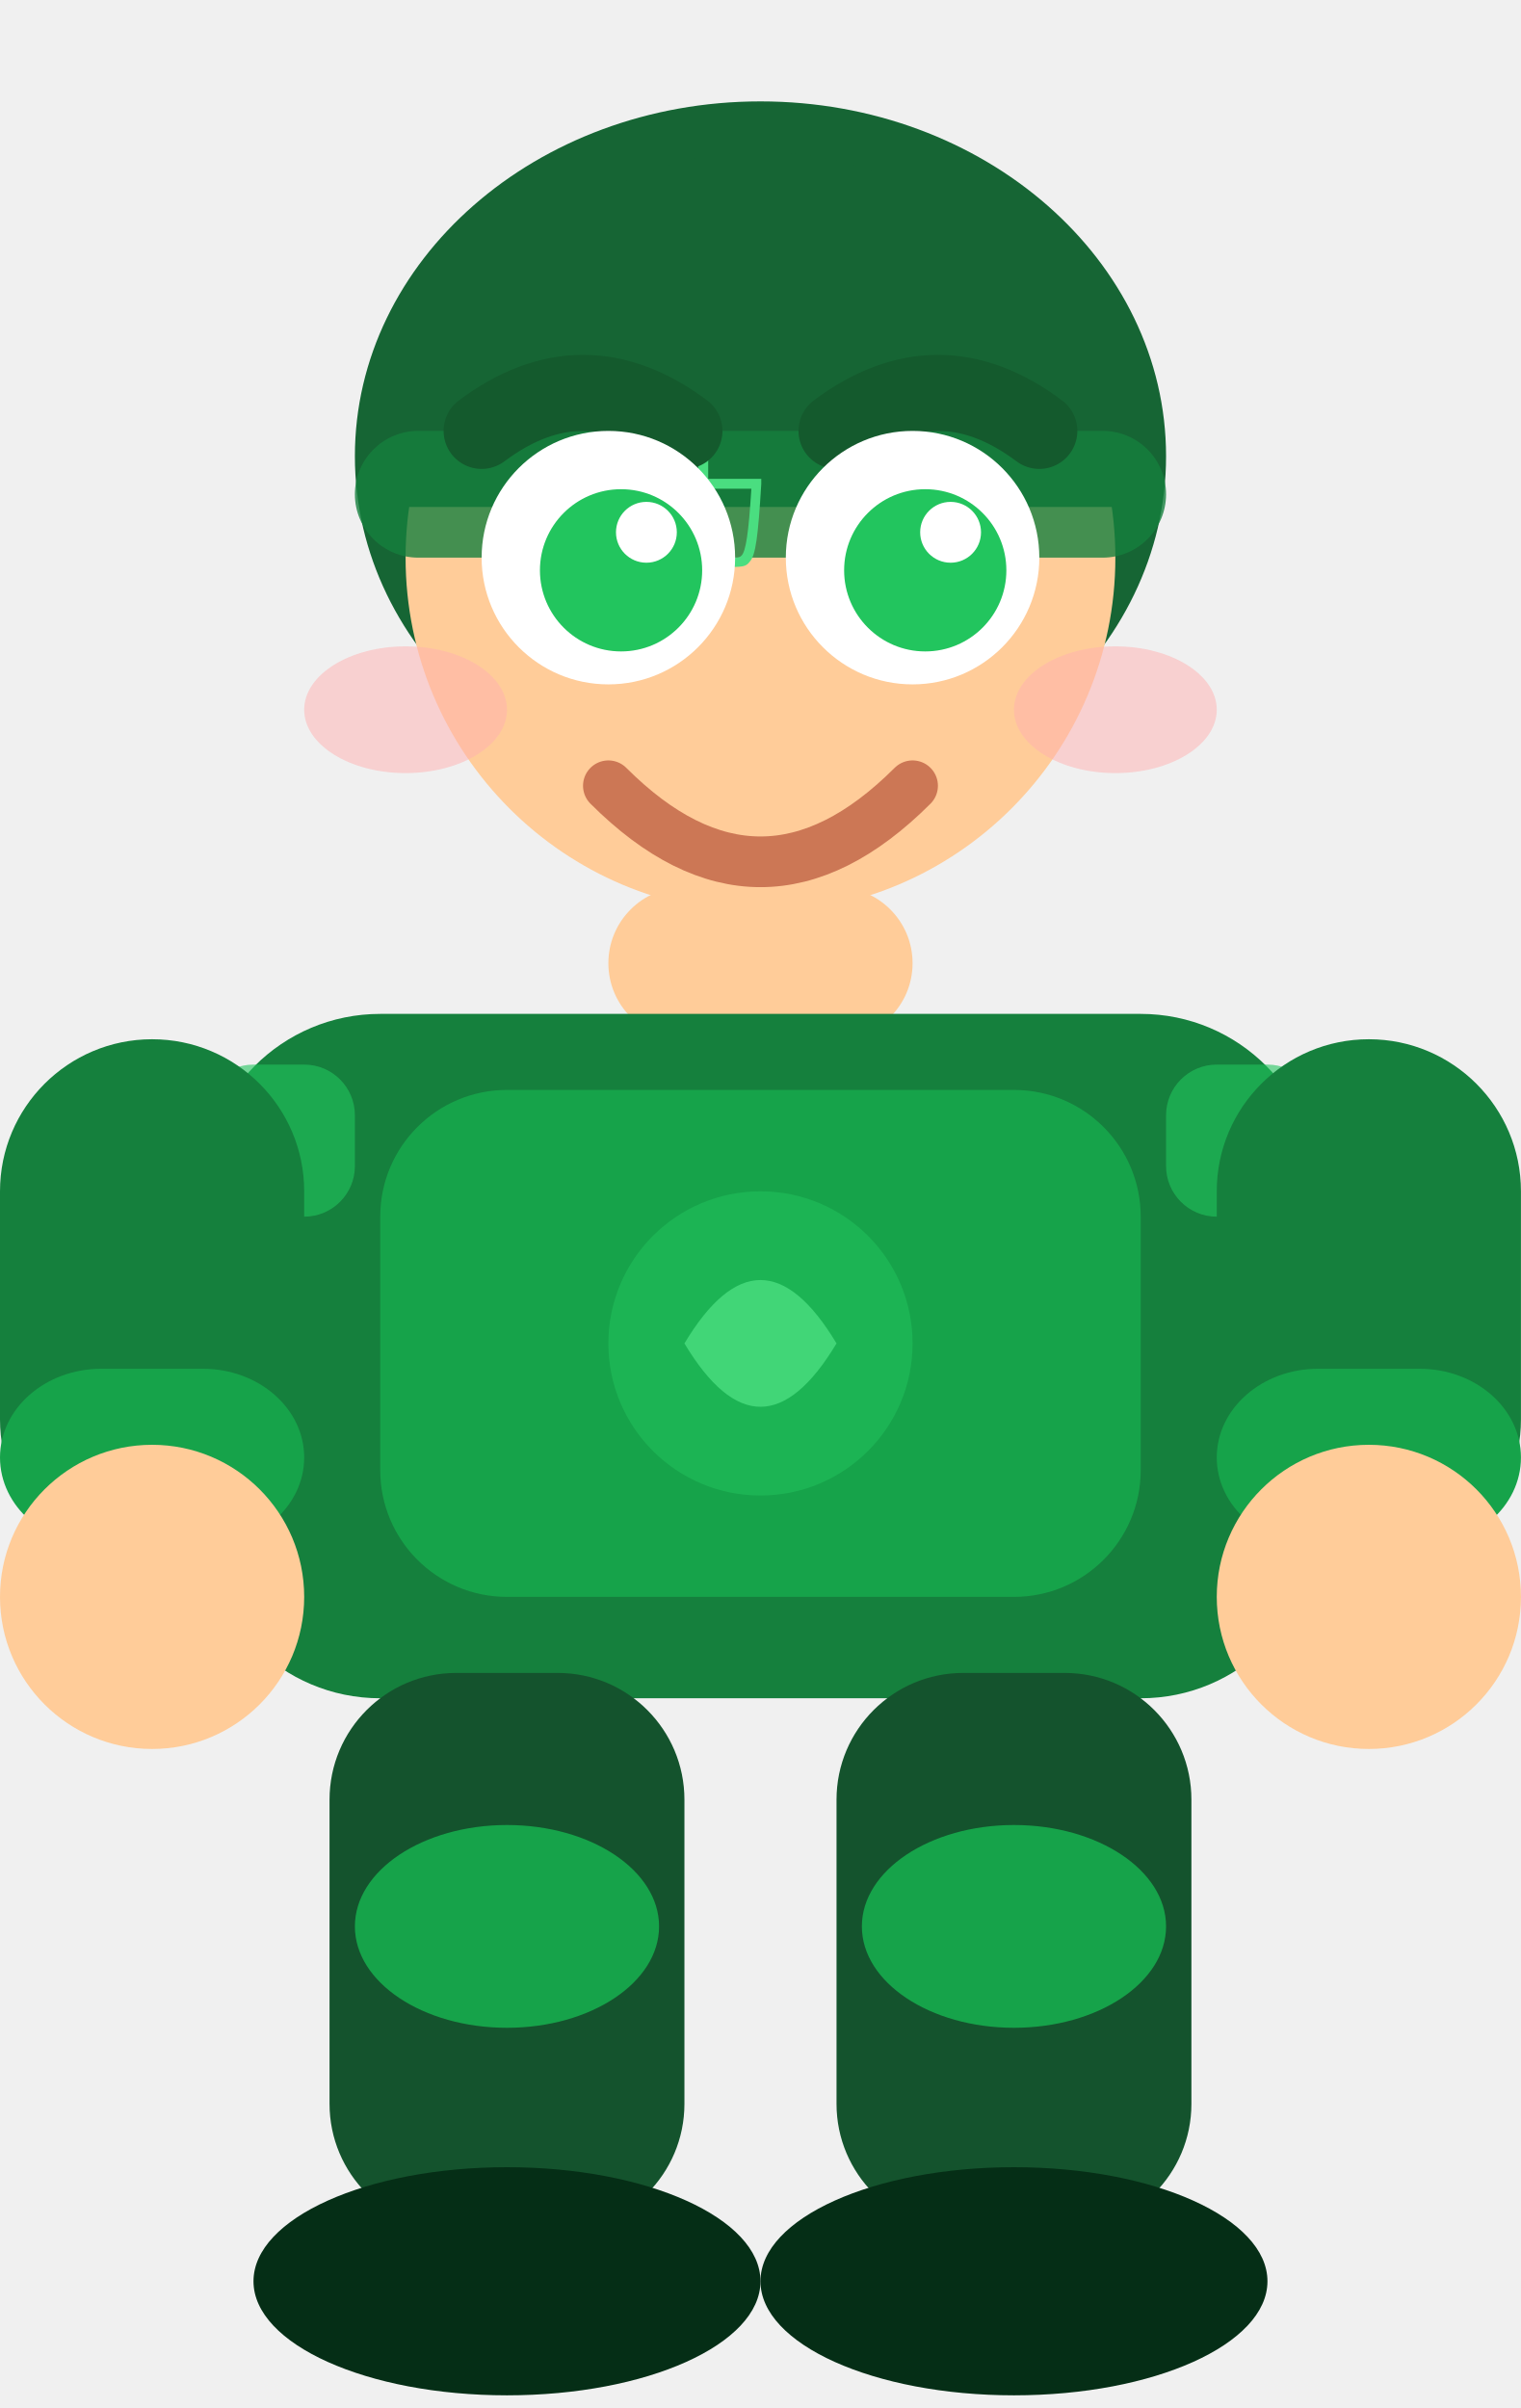
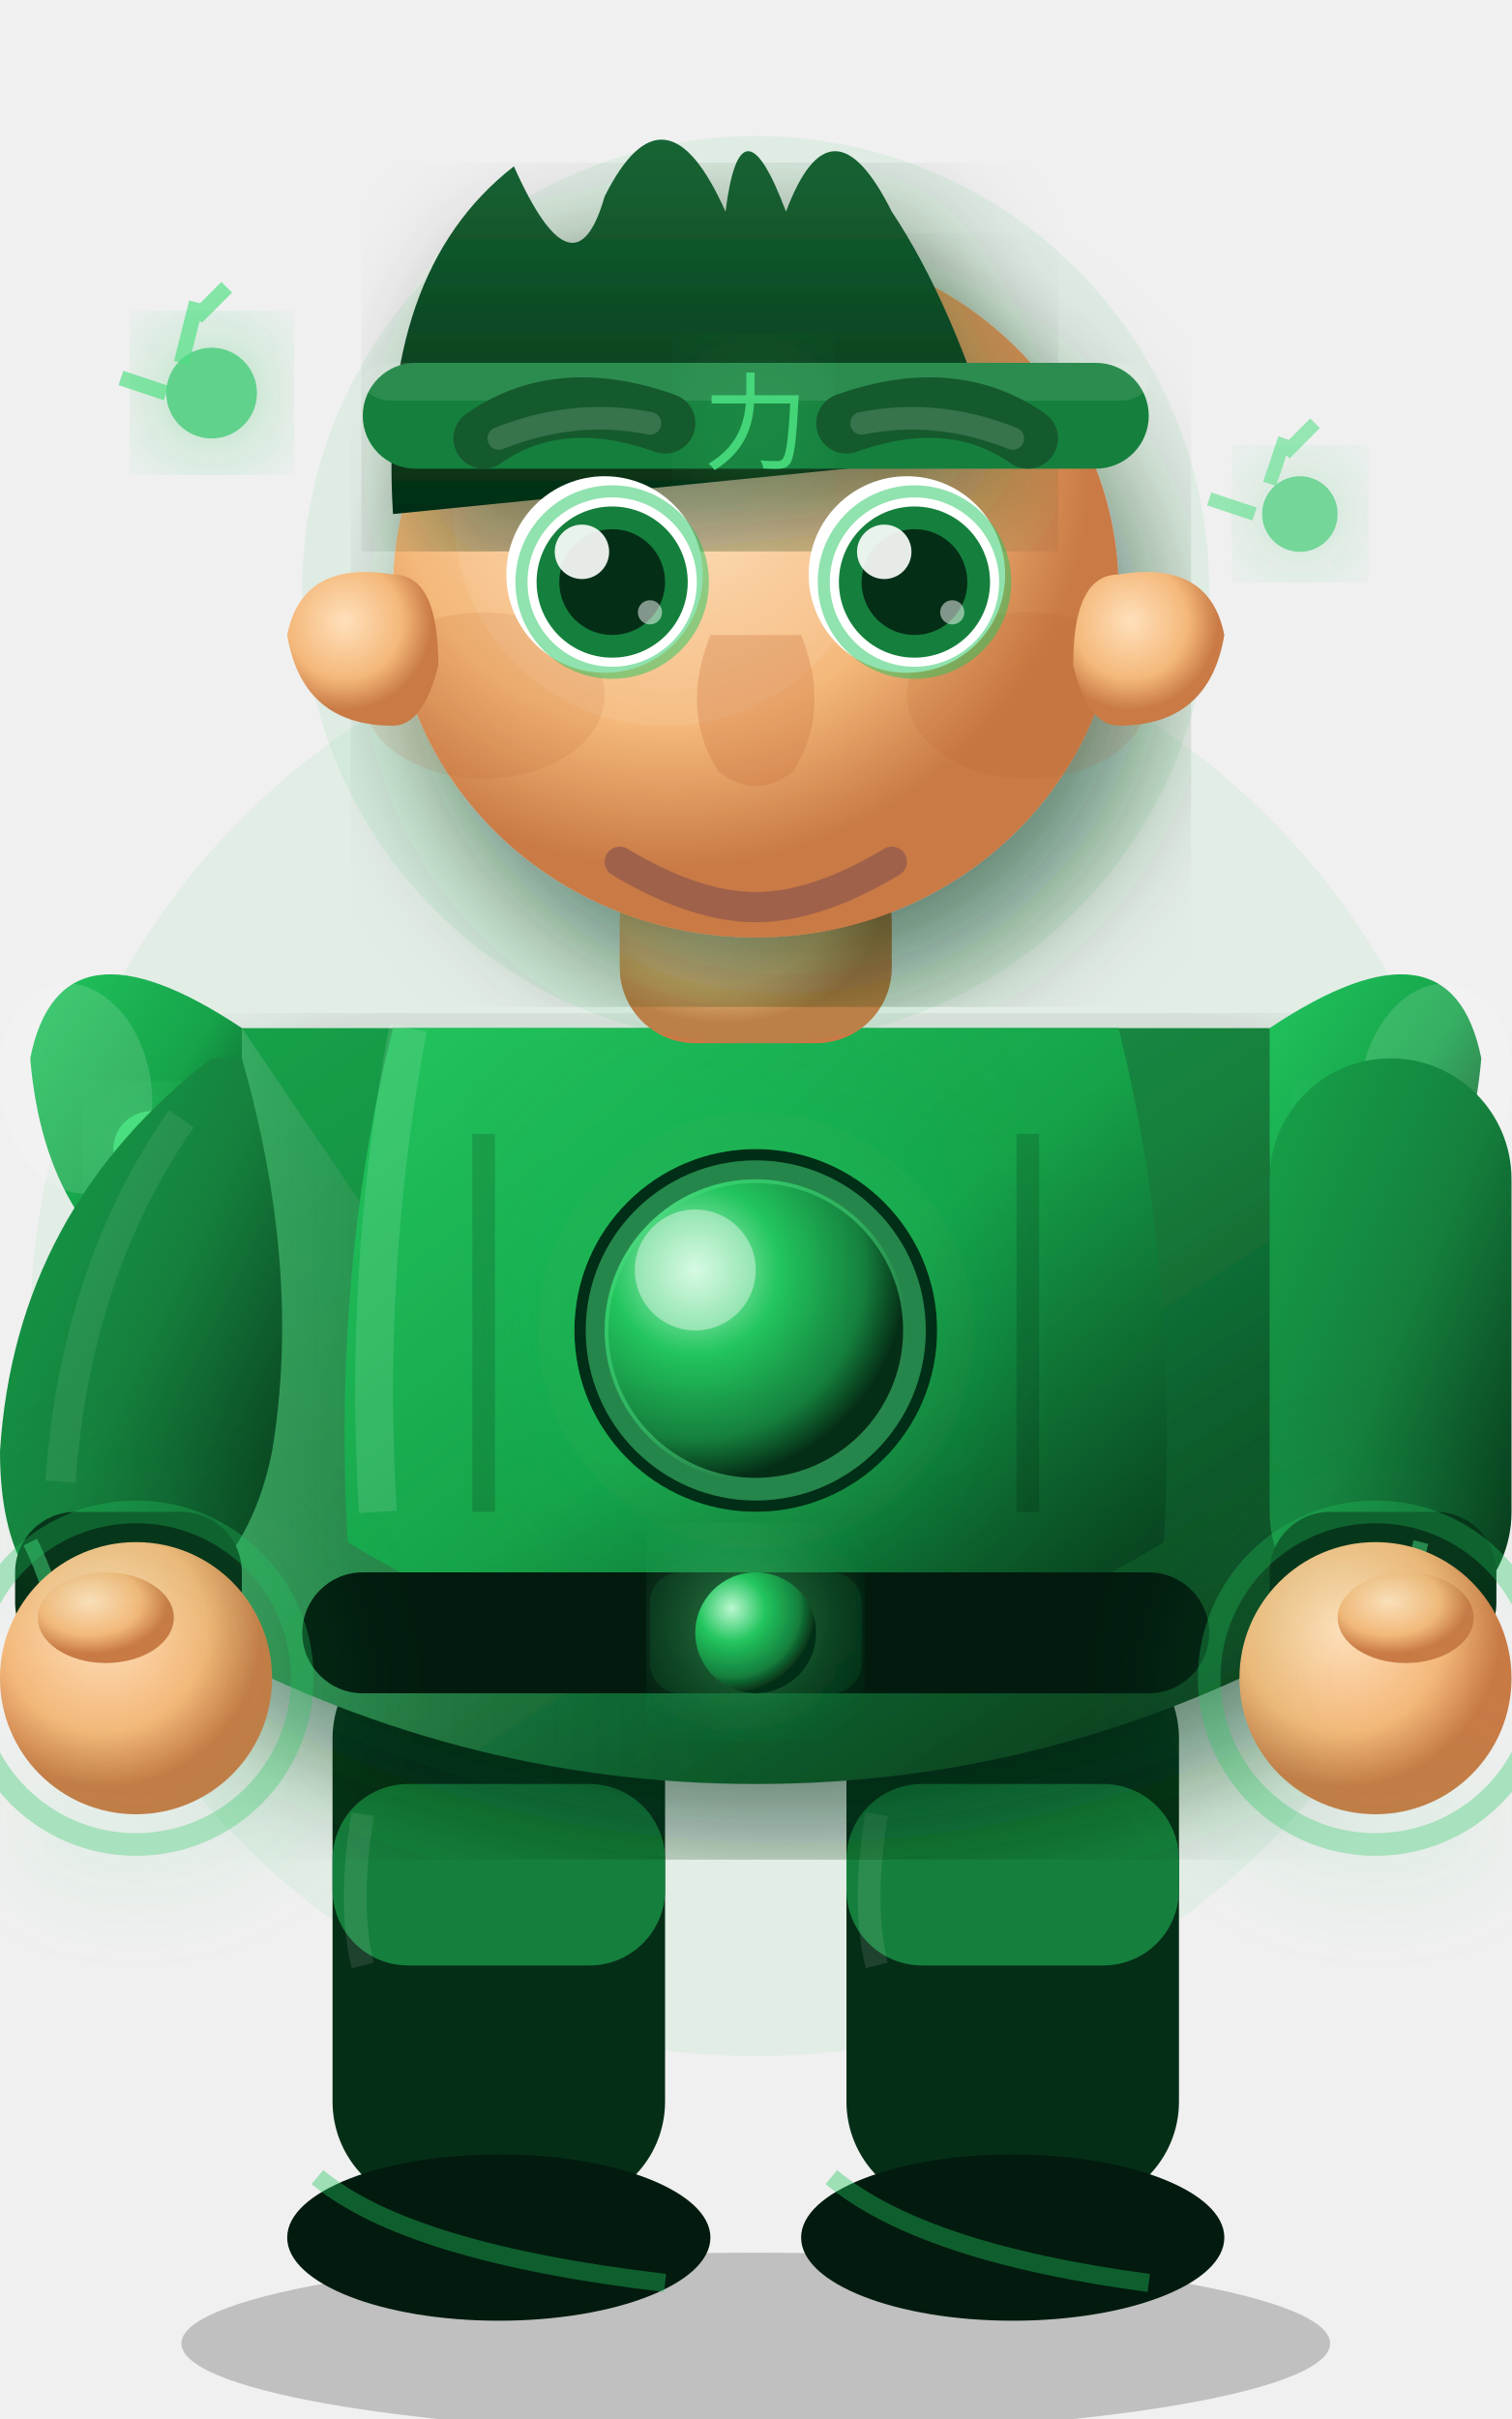
- <svg xmlns="http://www.w3.org/2000/svg" viewBox="0 0 60 95">
-   <ellipse cx="30" cy="18" rx="16" ry="14" fill="#166534" />
-   <circle cx="30" cy="22" r="14" fill="#FFCC99" />
-   <path d="M15 20 Q20 6 30 6 Q40 6 45 20" fill="#166534" />
-   <rect x="14" y="17" width="32" height="5" rx="2.5" fill="#15803D" opacity="0.8" />
-   <text x="28" y="22" font-family="sans-serif" font-size="5" fill="#4ade80" text-anchor="middle">力</text>
-   <path d="M19 17 Q23 14 27 17" stroke="#145A2D" stroke-width="3" fill="none" stroke-linecap="round" />
-   <path d="M33 17 Q37 14 41 17" stroke="#145A2D" stroke-width="3" fill="none" stroke-linecap="round" />
-   <ellipse cx="24" cy="22" rx="5" ry="5" fill="white" />
-   <ellipse cx="36" cy="22" rx="5" ry="5" fill="white" />
-   <circle cx="24.5" cy="22.5" r="3.2" fill="#22c55e" />
-   <circle cx="36.5" cy="22.5" r="3.2" fill="#22c55e" />
-   <circle cx="25.5" cy="21" r="1.2" fill="white" />
-   <circle cx="37.5" cy="21" r="1.2" fill="white" />
-   <ellipse cx="16" cy="28" rx="4" ry="2.5" fill="#FFB0B0" opacity="0.5" />
-   <ellipse cx="44" cy="28" rx="4" ry="2.5" fill="#FFB0B0" opacity="0.5" />
-   <path d="M24 31 Q30 37 36 31" stroke="#CC7755" stroke-width="2" fill="none" stroke-linecap="round" />
-   <rect x="24" y="35" width="12" height="6" rx="3" fill="#FFCC99" />
-   <rect x="8" y="40" width="44" height="27" rx="7" fill="#15803D" />
-   <rect x="15" y="43" width="30" height="20" rx="5" fill="#16A34A" />
-   <circle cx="30" cy="53" r="6" fill="#22c55e" opacity="0.5" />
-   <path d="M27 53 Q30 48 33 53 Q30 58 27 53" fill="#4ade80" opacity="0.8" />
-   <rect x="8" y="42" width="6" height="6" rx="2" fill="#22c55e" opacity="0.6" />
-   <rect x="46" y="42" width="6" height="6" rx="2" fill="#22c55e" opacity="0.6" />
-   <rect x="0" y="41" width="12" height="21" rx="6" fill="#15803D" />
-   <rect x="48" y="41" width="12" height="21" rx="6" fill="#15803D" />
-   <rect x="0" y="54" width="12" height="7" rx="4" fill="#16A34A" />
-   <rect x="48" y="54" width="12" height="7" rx="4" fill="#16A34A" />
-   <circle cx="6" cy="63" r="6" fill="#FFCC99" />
-   <circle cx="54" cy="63" r="6" fill="#FFCC99" />
-   <rect x="13" y="66" width="14" height="22" rx="5" fill="#14532D" />
-   <rect x="33" y="66" width="14" height="22" rx="5" fill="#14532D" />
-   <ellipse cx="20" cy="76" rx="6" ry="4" fill="#16A34A" />
-   <ellipse cx="40" cy="76" rx="6" ry="4" fill="#16A34A" />
-   <ellipse cx="20" cy="90" rx="10" ry="4.5" fill="#052E16" />
-   <ellipse cx="40" cy="90" rx="10" ry="4.5" fill="#052E16" />
+ <svg xmlns="http://www.w3.org/2000/svg" viewBox="0 0 100 160" shape-rendering="geometricPrecision">
+   <defs>
+     <radialGradient id="sk" cx="38%" cy="32%" r="58%">
+       <stop offset="0%" stop-color="#ffe0bb" />
+       <stop offset="65%" stop-color="#f4b87a" />
+       <stop offset="100%" stop-color="#c97a45" />
+     </radialGradient>
+     <linearGradient id="armor" x1="0%" y1="0%" x2="100%" y2="100%">
+       <stop offset="0%" stop-color="#16a34a" />
+       <stop offset="50%" stop-color="#15803d" />
+       <stop offset="100%" stop-color="#052e16" />
+     </linearGradient>
+     <linearGradient id="armorH" x1="0%" y1="0%" x2="100%" y2="0%">
+       <stop offset="0%" stop-color="rgba(255,255,255,0.18)" />
+       <stop offset="100%" stop-color="rgba(0,0,0,0)" />
+     </linearGradient>
+     <linearGradient id="plate" x1="0%" y1="0%" x2="100%" y2="100%">
+       <stop offset="0%" stop-color="#22c55e" />
+       <stop offset="50%" stop-color="#16a34a" />
+       <stop offset="100%" stop-color="#052e16" />
+     </linearGradient>
+     <linearGradient id="hair" x1="0%" y1="0%" x2="0%" y2="100%">
+       <stop offset="0%" stop-color="#166534" />
+       <stop offset="100%" stop-color="#052e16" />
+     </linearGradient>
+     <radialGradient id="core" cx="30%" cy="30%" r="70%">
+       <stop offset="0%" stop-color="#bbf7d0" />
+       <stop offset="40%" stop-color="#22c55e" />
+       <stop offset="80%" stop-color="#15803d" />
+       <stop offset="100%" stop-color="#052e16" />
+     </radialGradient>
+     <filter id="glow" x="-40%" y="-40%" width="180%" height="180%">
+       <feGaussianBlur in="SourceGraphic" stdDeviation="3.5" result="b" />
+       <feMerge>
+         <feMergeNode in="b" />
+         <feMergeNode in="SourceGraphic" />
+       </feMerge>
+     </filter>
+     <filter id="ds">
+       <feDropShadow dx="2" dy="4" stdDeviation="4" flood-color="#052e16" flood-opacity="0.55" />
+     </filter>
+     <filter id="gglow" x="-30%" y="-30%" width="160%" height="160%">
+       <feGaussianBlur in="SourceAlpha" stdDeviation="5" result="b" />
+       <feFlood flood-color="#22c55e" flood-opacity="0.5" result="c" />
+       <feComposite in="c" in2="b" operator="in" result="s" />
+       <feMerge>
+         <feMergeNode in="s" />
+         <feMergeNode in="SourceGraphic" />
+       </feMerge>
+     </filter>
+   </defs>
+   <ellipse cx="50" cy="155" rx="38" ry="6" fill="rgba(0,0,0,0.2)" />
+   <circle cx="50" cy="88" r="48" fill="rgba(34,197,94,0.07)" />
+   <rect x="22" y="108" width="22" height="38" rx="7" fill="#052e16" />
+   <rect x="56" y="108" width="22" height="38" rx="7" fill="#052e16" />
+   <rect x="22" y="118" width="22" height="12" rx="5" fill="#15803d" />
+   <rect x="56" y="118" width="22" height="12" rx="5" fill="#15803d" />
+   <path d="M24 120 Q23 126 24 130" stroke="rgba(255,255,255,0.1)" stroke-width="1.5" fill="none" />
+   <path d="M58 120 Q57 126 58 130" stroke="rgba(255,255,255,0.1)" stroke-width="1.5" fill="none" />
+   <ellipse cx="33" cy="148" rx="14" ry="5.5" fill="#021b0e" />
+   <ellipse cx="67" cy="148" rx="14" ry="5.5" fill="#021b0e" />
+   <path d="M21 144 Q27 149 44 151" stroke="#22c55e" stroke-width="1.2" fill="none" opacity="0.4" />
+   <path d="M55 144 Q61 149 76 151" stroke="#22c55e" stroke-width="1.2" fill="none" opacity="0.4" />
+   <path d="M16 68 Q10 88 12 108 Q30 118 50 118 Q70 118 88 108 Q90 88 84 68 Z" fill="url(#armor)" filter="url(#ds)" />
+   <path d="M16 68 Q10 88 12 108 Q30 118 50 118" fill="url(#armorH)" />
+   <path d="M26 68 Q22 84 23 102 Q36 110 50 110 Q64 110 77 102 Q78 84 74 68 Z" fill="url(#plate)" />
+   <path d="M27 68 Q24 84 25 100" stroke="rgba(255,255,255,0.12)" stroke-width="2.5" fill="none" />
+   <path d="M32 75 L32 100" stroke="rgba(0,0,0,0.15)" stroke-width="1.5" fill="none" />
+   <path d="M68 75 L68 100" stroke="rgba(0,0,0,0.15)" stroke-width="1.5" fill="none" />
+   <circle cx="50" cy="88" r="12" fill="#052e16" filter="url(#gglow)" />
+   <circle cx="50" cy="88" r="10" fill="url(#core)" />
+   <circle cx="46" cy="84" r="4" fill="rgba(255,255,255,0.4)" />
+   <circle cx="50" cy="88" r="10.5" fill="none" stroke="#4ade80" stroke-width="1.5" opacity="0.5" />
+   <path d="M50 76 L50 72" stroke="#4ade80" stroke-width="1.5" filter="url(#glow)" opacity="0.6" />
+   <path d="M62 88 L66 88" stroke="#4ade80" stroke-width="1.5" filter="url(#glow)" opacity="0.6" />
+   <path d="M38 88 L34 88" stroke="#4ade80" stroke-width="1.5" filter="url(#glow)" opacity="0.6" />
+   <path d="M50 100 L50 104" stroke="#4ade80" stroke-width="1.5" filter="url(#glow)" opacity="0.6" />
+   <rect x="20" y="104" width="60" height="8" rx="4" fill="#021b0e" />
+   <rect x="43" y="104" width="14" height="8" rx="2" fill="#052e16" />
+   <circle cx="50" cy="108" r="4" fill="url(#core)" filter="url(#glow)" />
+   <path d="M16 68 Q4 60 2 70 Q3 82 12 86 Q16 84 16 76" fill="url(#plate)" />
+   <path d="M84 68 Q96 60 98 70 Q97 82 88 86 Q84 84 84 76" fill="url(#plate)" />
+   <ellipse cx="5" cy="72" rx="5" ry="7" fill="rgba(255,255,255,0.14)" transform="rotate(-10 5 72)" />
+   <ellipse cx="95" cy="72" rx="5" ry="7" fill="rgba(255,255,255,0.14)" transform="rotate(10 95 72)" />
+   <circle cx="10" cy="76" r="2.5" fill="#4ade80" filter="url(#glow)" />
+   <circle cx="90" cy="76" r="2.5" fill="#4ade80" filter="url(#glow)" />
+   <path d="M14 70 Q1 80 0 96 Q0 106 7 108 Q16 106 18 96 Q20 84 16 70" fill="url(#armor)" />
+   <path d="M12 74 Q5 84 4 98" stroke="rgba(255,255,255,0.08)" stroke-width="2" fill="none" />
+   <rect x="1" y="100" width="15" height="10" rx="4" fill="#052e16" />
+   <path d="M2 102 Q4 106 4 110" stroke="#4ade80" stroke-width="1" fill="none" opacity="0.5" />
+   <rect x="84" y="70" width="16" height="38" rx="8" fill="url(#armor)" />
+   <rect x="84" y="100" width="15" height="10" rx="4" fill="#052e16" />
+   <path d="M94 102 Q93 106 93 110" stroke="#4ade80" stroke-width="1" fill="none" opacity="0.5" />
+   <circle cx="9" cy="111" r="9" fill="url(#sk)" />
+   <ellipse cx="7" cy="107" rx="4.5" ry="3" fill="url(#sk)" />
+   <circle cx="9" cy="111" r="11" fill="none" stroke="#22c55e" stroke-width="1.5" opacity="0.35" filter="url(#glow)" />
+   <circle cx="91" cy="111" r="9" fill="url(#sk)" />
+   <ellipse cx="93" cy="107" rx="4.5" ry="3" fill="url(#sk)" />
+   <circle cx="91" cy="111" r="11" fill="none" stroke="#22c55e" stroke-width="1.5" opacity="0.35" filter="url(#glow)" />
+   <rect x="41" y="56" width="18" height="13" rx="5" fill="url(#sk)" />
+   <circle cx="50" cy="39" r="30" fill="rgba(34,197,94,0.08)" />
+   <ellipse cx="50" cy="39" rx="24" ry="23" fill="url(#sk)" filter="url(#ds)" />
+   <ellipse cx="44" cy="34" rx="14" ry="14" fill="rgba(255,255,255,0.08)" />
+   <ellipse cx="32" cy="46" rx="8" ry="5.5" fill="rgba(180,90,40,0.12)" />
+   <ellipse cx="68" cy="46" rx="8" ry="5.5" fill="rgba(180,90,40,0.12)" />
+   <path d="M26 38 Q20 37 19 42 Q20 48 26 48 Q28 48 29 44 Q29 38 26 38" fill="url(#sk)" />
+   <path d="M74 38 Q80 37 81 42 Q80 48 74 48 Q72 48 71 44 Q71 38 74 38" fill="url(#sk)" />
+   <path d="M26 34 Q25 18 34 11 Q38 20 40 13 Q44 5 48 14 Q49 6 52 14 Q55 6 59 14 Q63 20 66 30" fill="url(#hair)" filter="url(#ds)" />
+   <rect x="24" y="24" width="52" height="7" rx="3.5" fill="#15803d" />
+   <rect x="24" y="24" width="52" height="2.5" rx="2" fill="rgba(255,255,255,0.1)" />
+   <text x="50" y="30.5" text-anchor="middle" font-size="7" fill="#4ade80" font-family="sans-serif" filter="url(#glow)" opacity="0.9">力</text>
+   <ellipse cx="40" cy="38" rx="6.5" ry="6.5" fill="white" />
+   <circle cx="40.5" cy="38.5" r="5" fill="#15803d" />
+   <circle cx="40.5" cy="38.5" r="3.5" fill="#052e16" />
+   <circle cx="38.5" cy="36.5" r="1.8" fill="white" opacity="0.9" />
+   <circle cx="43" cy="40.5" r="0.8" fill="white" opacity="0.5" />
+   <ellipse cx="40.5" cy="38.5" rx="6" ry="6" fill="none" stroke="#22c55e" stroke-width="0.8" opacity="0.5" />
+   <ellipse cx="60" cy="38" rx="6.5" ry="6.5" fill="white" />
+   <circle cx="60.5" cy="38.5" r="5" fill="#15803d" />
+   <circle cx="60.5" cy="38.5" r="3.5" fill="#052e16" />
+   <circle cx="58.5" cy="36.5" r="1.8" fill="white" opacity="0.9" />
+   <circle cx="63" cy="40.5" r="0.8" fill="white" opacity="0.5" />
+   <ellipse cx="60.5" cy="38.5" rx="6" ry="6" fill="none" stroke="#22c55e" stroke-width="0.8" opacity="0.5" />
+   <path d="M32 29 Q37 25.5 44 28" stroke="#145a2d" stroke-width="4" fill="none" stroke-linecap="round" />
+   <path d="M56 28 Q63 25.5 68 29" stroke="#145a2d" stroke-width="4" fill="none" stroke-linecap="round" />
+   <path d="M33 29 Q38 27 43 28" stroke="rgba(255,255,255,0.15)" stroke-width="1.5" fill="none" stroke-linecap="round" />
+   <path d="M57 28 Q62 27 67 29" stroke="rgba(255,255,255,0.15)" stroke-width="1.5" fill="none" stroke-linecap="round" />
+   <path d="M47 42 Q45 47 47.5 51 Q50 53 52.5 51 Q55 47 53 42" fill="rgba(200,110,60,0.3)" />
+   <path d="M41 57 Q46 60 50 60 Q54 60 59 57" stroke="#a0614a" stroke-width="2" fill="none" stroke-linecap="round" />
+   <circle cx="14" cy="26" r="3" fill="#22c55e" opacity="0.7" filter="url(#glow)" />
+   <path d="M12 24 L13 20 M11 26 L8 25 M13 21 L15 19" stroke="#4ade80" stroke-width="1" opacity="0.65" />
+   <circle cx="86" cy="34" r="2.5" fill="#22c55e" opacity="0.6" filter="url(#glow)" />
+   <path d="M84 32 L85 29 M83 34 L80 33 M85 30 L87 28" stroke="#4ade80" stroke-width="0.9" opacity="0.55" />
</svg>
